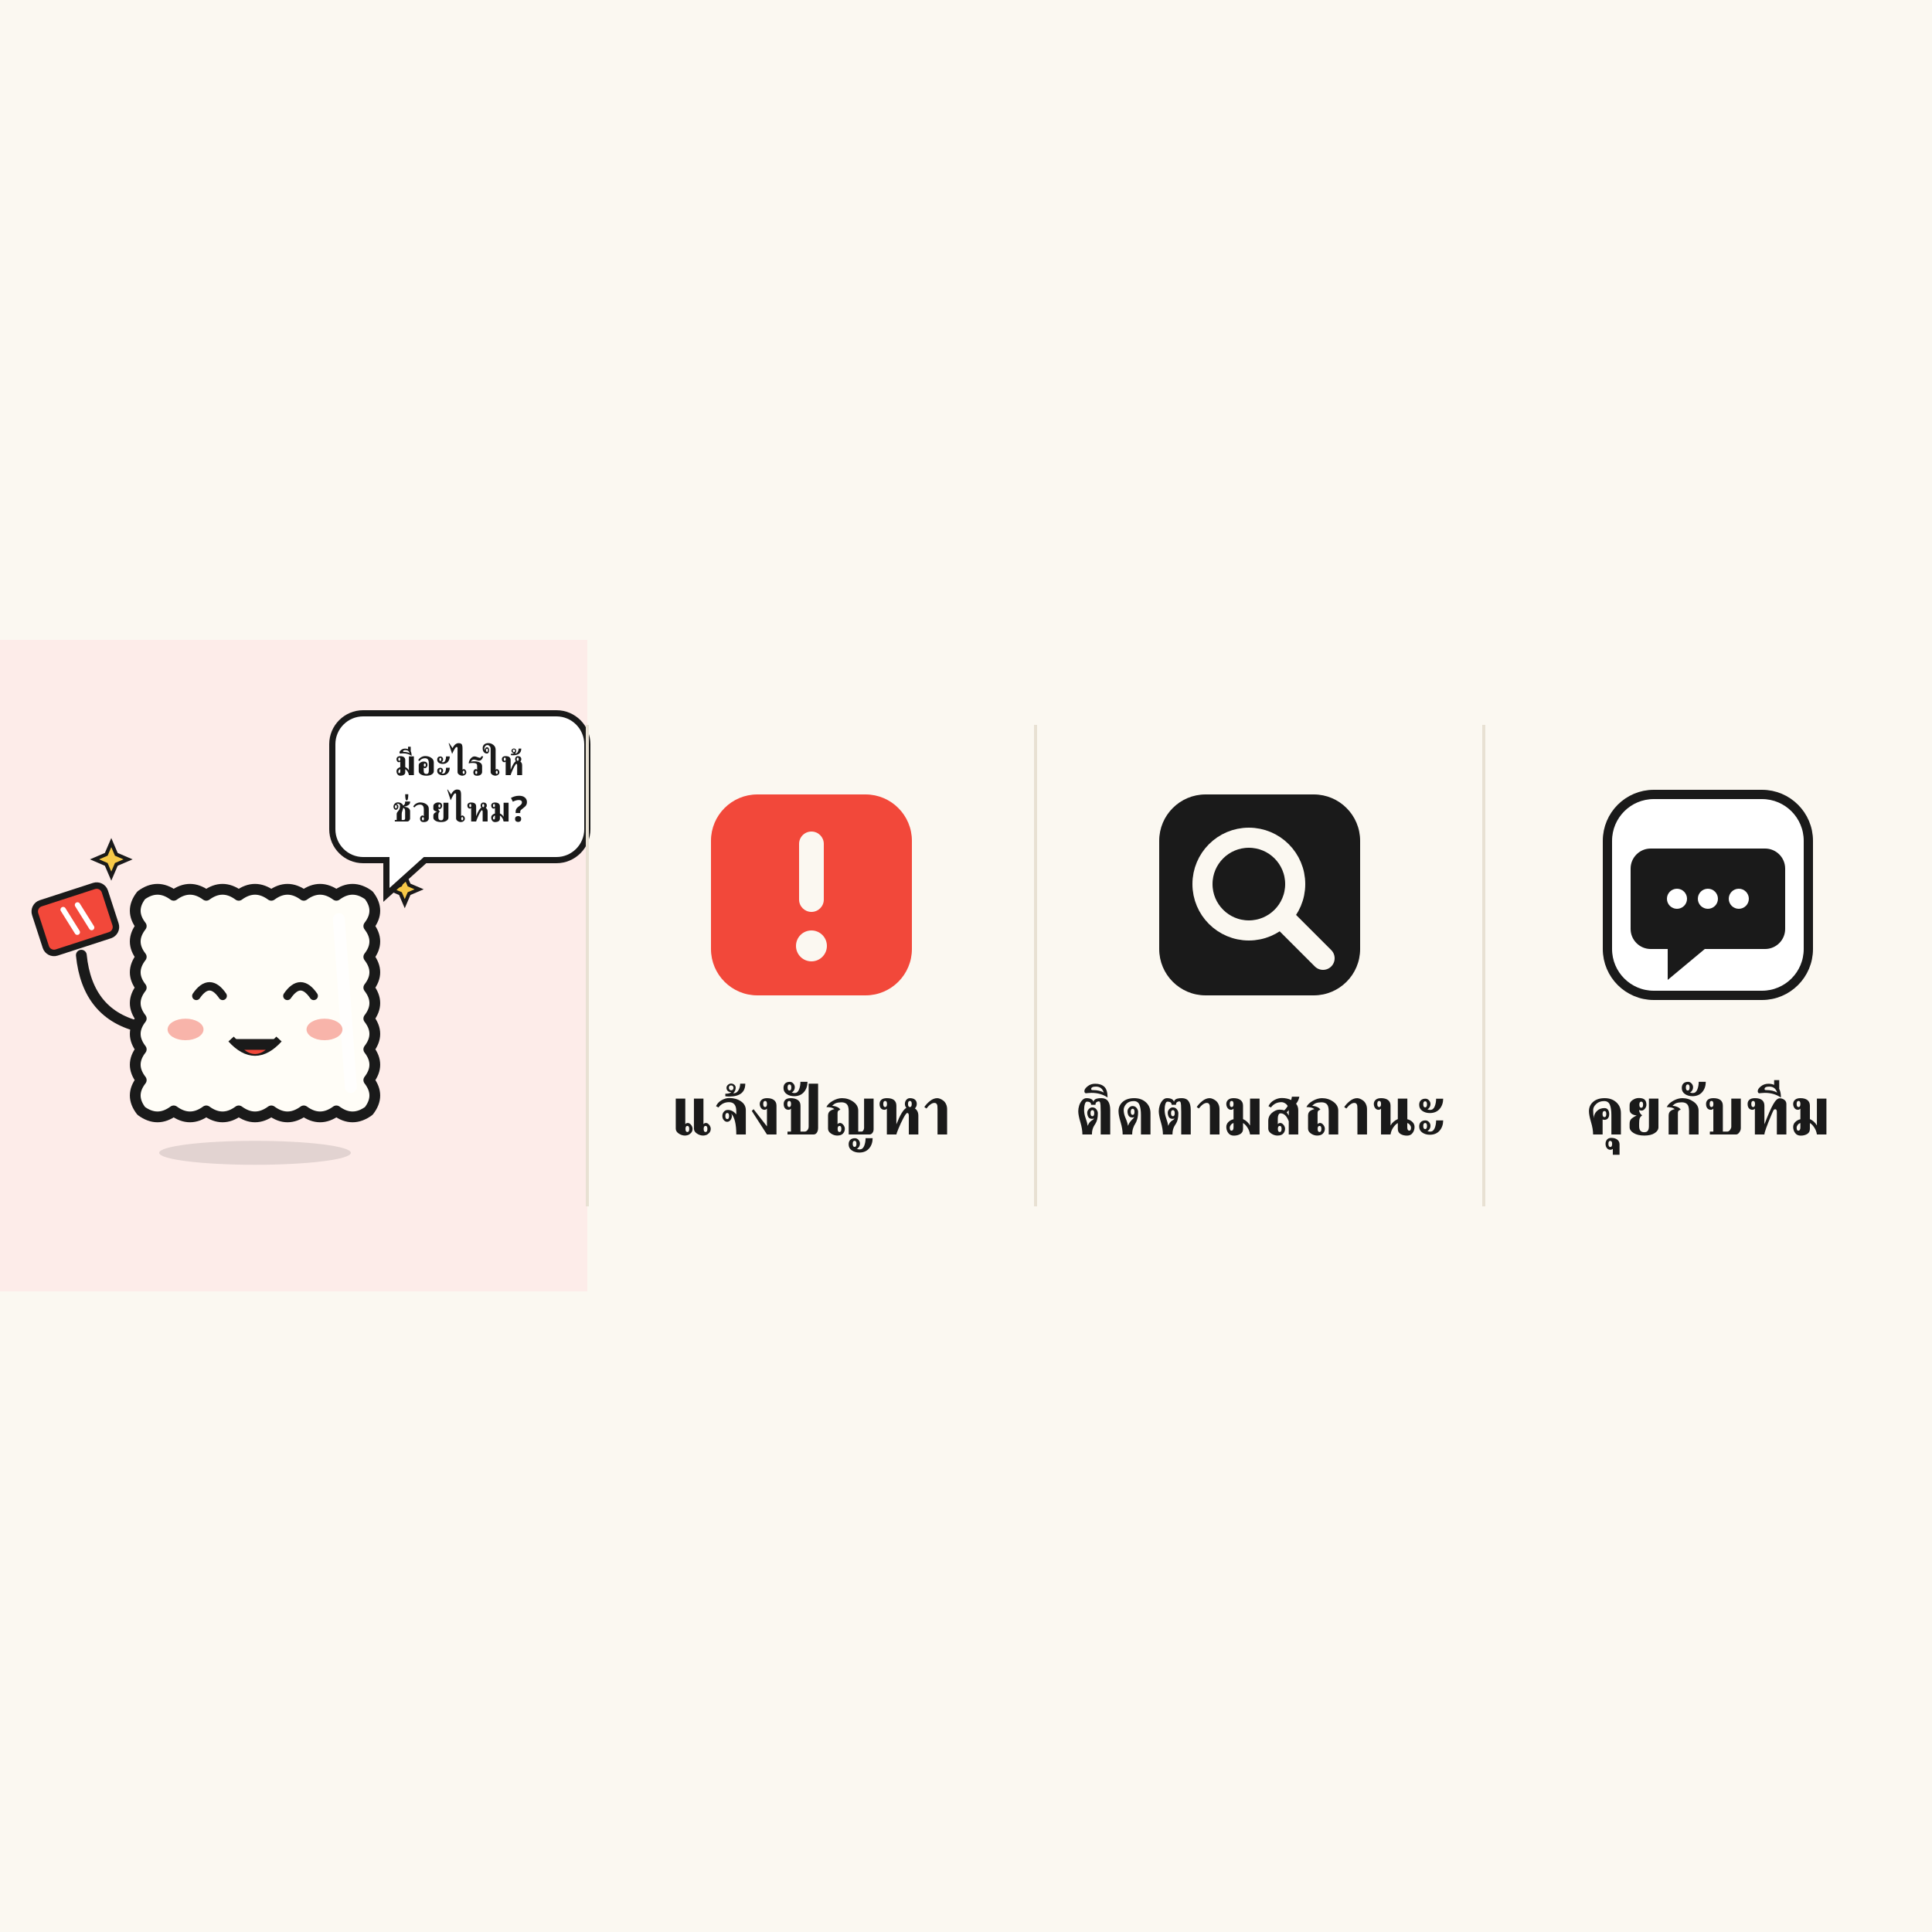
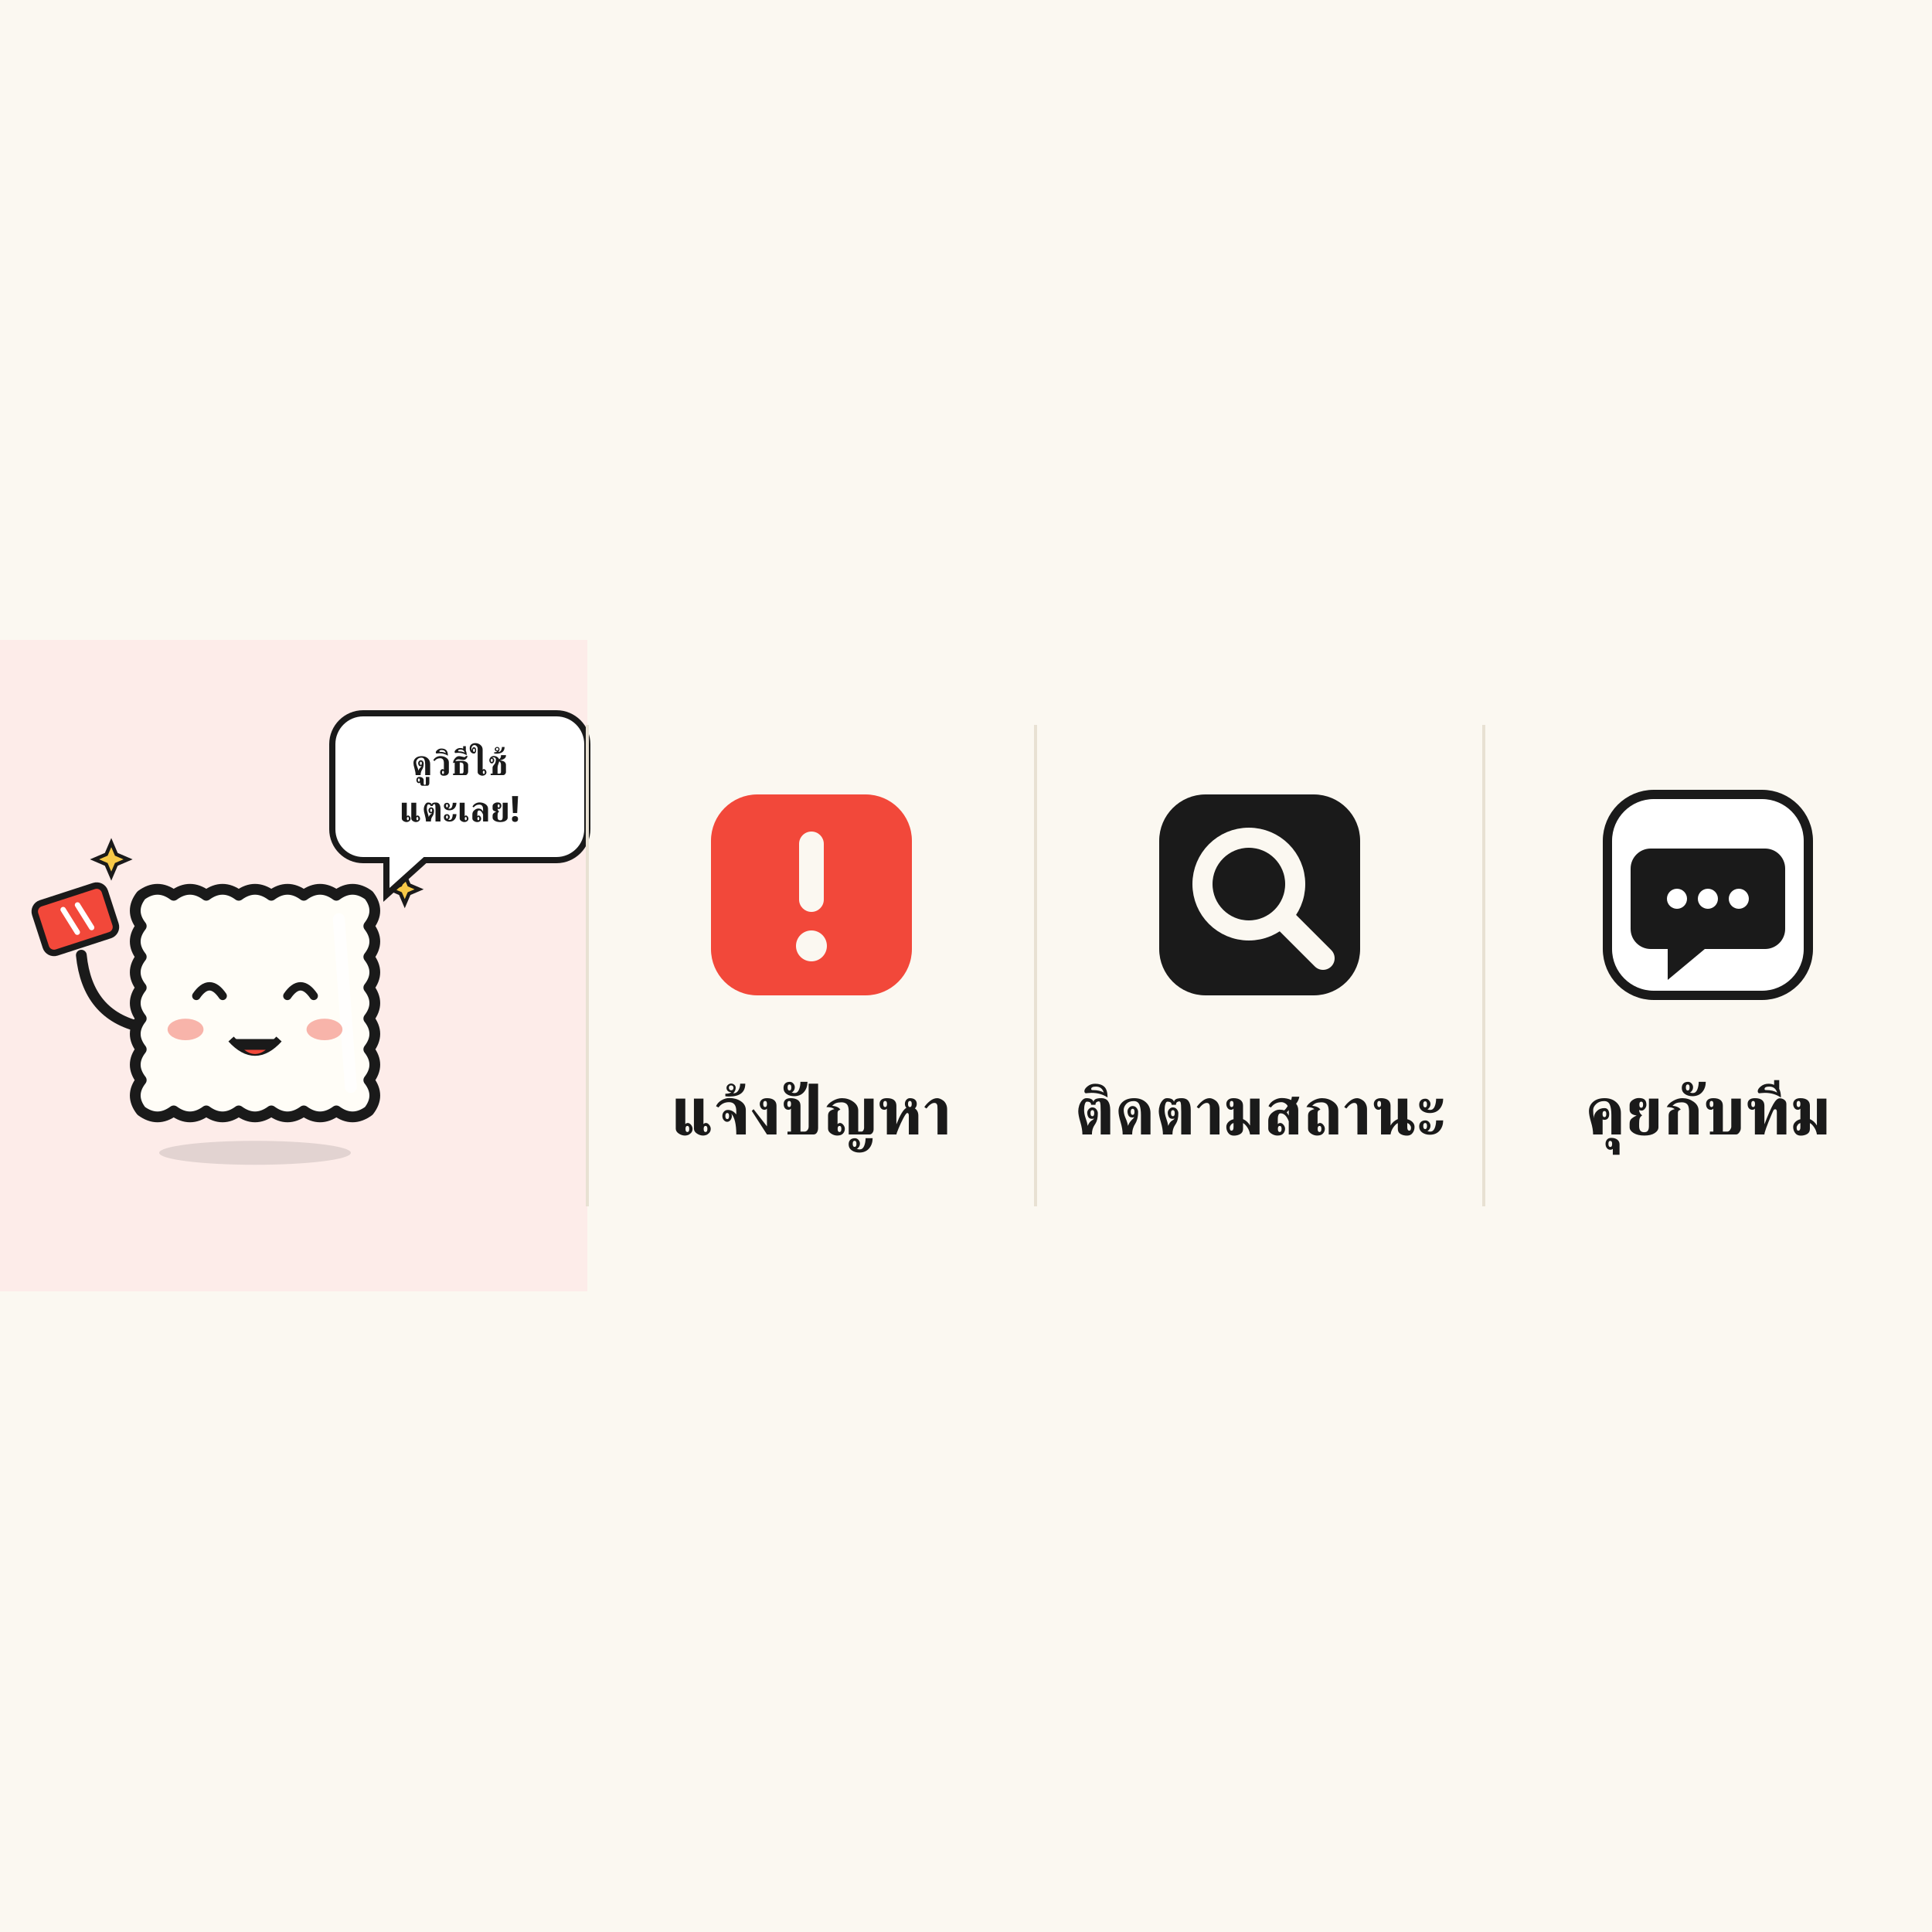
<svg xmlns="http://www.w3.org/2000/svg" width="2500" height="2500">
  <rect width="2500" height="2500" fill="#FBF8F1" />
  <g transform="translate(0,828)">
    <rect width="2500" height="843" fill="#FBF8F1" />
    <rect x="0" y="0" width="760" height="843" fill="#FDECE9" />
    <g transform="translate(-181.5,-258.5) scale(1.55)">
      <path d="M 235 490 q -45 -10 -50 -60" fill="none" stroke="#1A1A1A" stroke-width="9" stroke-linecap="round" />
      <g transform="translate(180,400) rotate(-18) scale(0.9)">
        <rect x="-34" y="-24" width="68" height="48" rx="8" fill="#F2483A" stroke="#1A1A1A" stroke-width="6" />
        <line x1="-8" y1="-12" x2="-2" y2="12" stroke="#fff" stroke-width="5" stroke-linecap="round" />
        <line x1="6" y1="-12" x2="12" y2="12" stroke="#fff" stroke-width="5" stroke-linecap="round" />
      </g>
      <g transform="rotate(0 330 470)">
        <path d="M 235.0 380.0 Q 248.6 370.0 262.1 380.0 Q 275.7 370.0 289.3 380.0 Q 302.9 370.0 316.4 380.0 Q 330.0 370.0 343.6 380.0 Q 357.1 370.0 370.7 380.0 Q 384.3 370.0 397.9 380.0 Q 411.4 370.0 425.0 380.0 Q 435.0 392.9 425.0 405.7 Q 435.0 418.6 425.0 431.4 Q 435.0 444.3 425.0 457.1 Q 435.0 470.0 425.0 482.9 Q 435.0 495.7 425.0 508.6 Q 435.0 521.4 425.0 534.3 Q 435.0 547.1 425.0 560.0 Q 411.4 570.0 397.9 560.0 Q 384.3 570.0 370.7 560.0 Q 357.1 570.0 343.6 560.0 Q 330.0 570.0 316.4 560.0 Q 302.9 570.0 289.3 560.0 Q 275.7 570.0 262.1 560.0 Q 248.6 570.0 235.0 560.0 Q 225.0 547.1 235.0 534.3 Q 225.0 521.4 235.0 508.6 Q 225.0 495.7 235.0 482.9 Q 225.0 470.0 235.0 457.1 Q 225.0 444.3 235.0 431.4 Q 225.0 418.6 235.0 405.7 Q 225.0 392.9 235.0 380.0 Z" fill="#FFFDF7" stroke="#1A1A1A" stroke-width="9" stroke-linejoin="round" />
        <path d="M 400 400 L 410 540" stroke="#ffffff" stroke-opacity=".7" stroke-width="10" stroke-linecap="round" />
        <ellipse cx="272" cy="492" rx="15" ry="9" fill="#F8B4AA" />
        <ellipse cx="388" cy="492" rx="15" ry="9" fill="#F8B4AA" />
        <path d="M 281 464 Q 292 448 303 464" fill="none" stroke="#1A1A1A" stroke-width="7" stroke-linecap="round" />
        <path d="M 357 464 Q 368 448 379 464" fill="none" stroke="#1A1A1A" stroke-width="7" stroke-linecap="round" />
        <path d="M 310 500 Q 330 522 350 500" fill="#1A1A1A" stroke="#1A1A1A" stroke-width="6" stroke-linejoin="round" />
        <path d="M 321 509 Q 330 516 339 509" fill="#F2483A" />
      </g>
      <path d="M 210 336 L 214.2 345.8 L 224 350 L 214.2 354.2 L 210 364 L 205.8 354.2 L 196 350 L 205.8 345.8 Z" fill="#F7C948" stroke="#1A1A1A" stroke-width="3" />
      <path d="M 455 363 L 458.6 371.4 L 467 375 L 458.6 378.6 L 455 387 L 451.4 378.6 L 443 375 L 451.4 371.4 Z" fill="#F7C948" stroke="#1A1A1A" stroke-width="3" />
      <ellipse cx="330" cy="595" rx="80" ry="10" fill="#1A1A1A" opacity="0.12" />
    </g>
    <path d="M 470 95 h 250 a 40 40 0 0 1 40 40 v 110 a 40 40 0 0 1 -40 40 h -170 l -50 45 v -45 h -30 a 40 40 0 0 1 -40 -40 v -110 a 40 40 0 0 1 40 -40 z" fill="#fff" stroke="#1A1A1A" stroke-width="8" />
-     <text x="595" y="175" font-family="Sukhumvit Set, Thonburi" font-weight="bold" font-size="46" text-anchor="middle" fill="#1A1A1A">มีอะไรให้</text>
-     <text x="595" y="235" font-family="Sukhumvit Set, Thonburi" font-weight="bold" font-size="46" text-anchor="middle" fill="#1A1A1A">ช่วยไหม?</text>
+     <text x="595" y="175" font-family="Sukhumvit Set, Thonburi" font-weight="bold" font-size="46" text-anchor="middle" fill="#1A1A1A">ดูวิธีใช้</text>
+     <text x="595" y="235" font-family="Sukhumvit Set, Thonburi" font-weight="bold" font-size="46" text-anchor="middle" fill="#1A1A1A">แตะเลย!</text>
    <line x1="760" y1="110" x2="760" y2="733" stroke="#E8E1D3" stroke-width="4" />
    <g transform="translate(1050.0,330)">
      <rect x="-130" y="-130" width="260" height="260" rx="60" fill="#F2483A" />
      <rect x="-16" y="-82" width="32" height="104" rx="16" fill="#FBF8F1" />
      <circle cx="0" cy="66" r="20" fill="#FBF8F1" />
    </g>
    <text x="1050.0" y="640" font-family="Sukhumvit Set, Thonburi" font-weight="bold" font-size="88" text-anchor="middle" fill="#1A1A1A">แจ้งปัญหา</text>
    <line x1="1340" y1="110" x2="1340" y2="733" stroke="#E8E1D3" stroke-width="4" />
    <g transform="translate(1630.0,330)">
      <rect x="-130" y="-130" width="260" height="260" rx="60" fill="#1A1A1A" />
      <circle cx="-14" cy="-14" r="60" fill="none" stroke="#FBF8F1" stroke-width="26" />
      <line x1="34" y1="34" x2="82" y2="82" stroke="#FBF8F1" stroke-width="30" stroke-linecap="round" />
    </g>
    <text x="1630.0" y="640" font-family="Sukhumvit Set, Thonburi" font-weight="bold" font-size="88" text-anchor="middle" fill="#1A1A1A">ติดตามสถานะ</text>
    <line x1="1920" y1="110" x2="1920" y2="733" stroke="#E8E1D3" stroke-width="4" />
    <g transform="translate(2210.0,330)">
      <rect x="-130" y="-130" width="260" height="260" rx="60" fill="#fff" stroke="#1A1A1A" stroke-width="12" />
      <path d="M -74 -60 h 148 a 26 26 0 0 1 26 26 v 78 a 26 26 0 0 1 -26 26 h -78 l -48 40 v -40 h -22 a 26 26 0 0 1 -26 -26 v -78 a 26 26 0 0 1 26 -26 z" fill="#1A1A1A" />
      <circle cx="-40" cy="5" r="13" fill="#fff" />
      <circle cx="0" cy="5" r="13" fill="#fff" />
      <circle cx="40" cy="5" r="13" fill="#fff" />
    </g>
    <text x="2210.0" y="640" font-family="Sukhumvit Set, Thonburi" font-weight="bold" font-size="88" text-anchor="middle" fill="#1A1A1A">คุยกับทีม</text>
  </g>
</svg>
